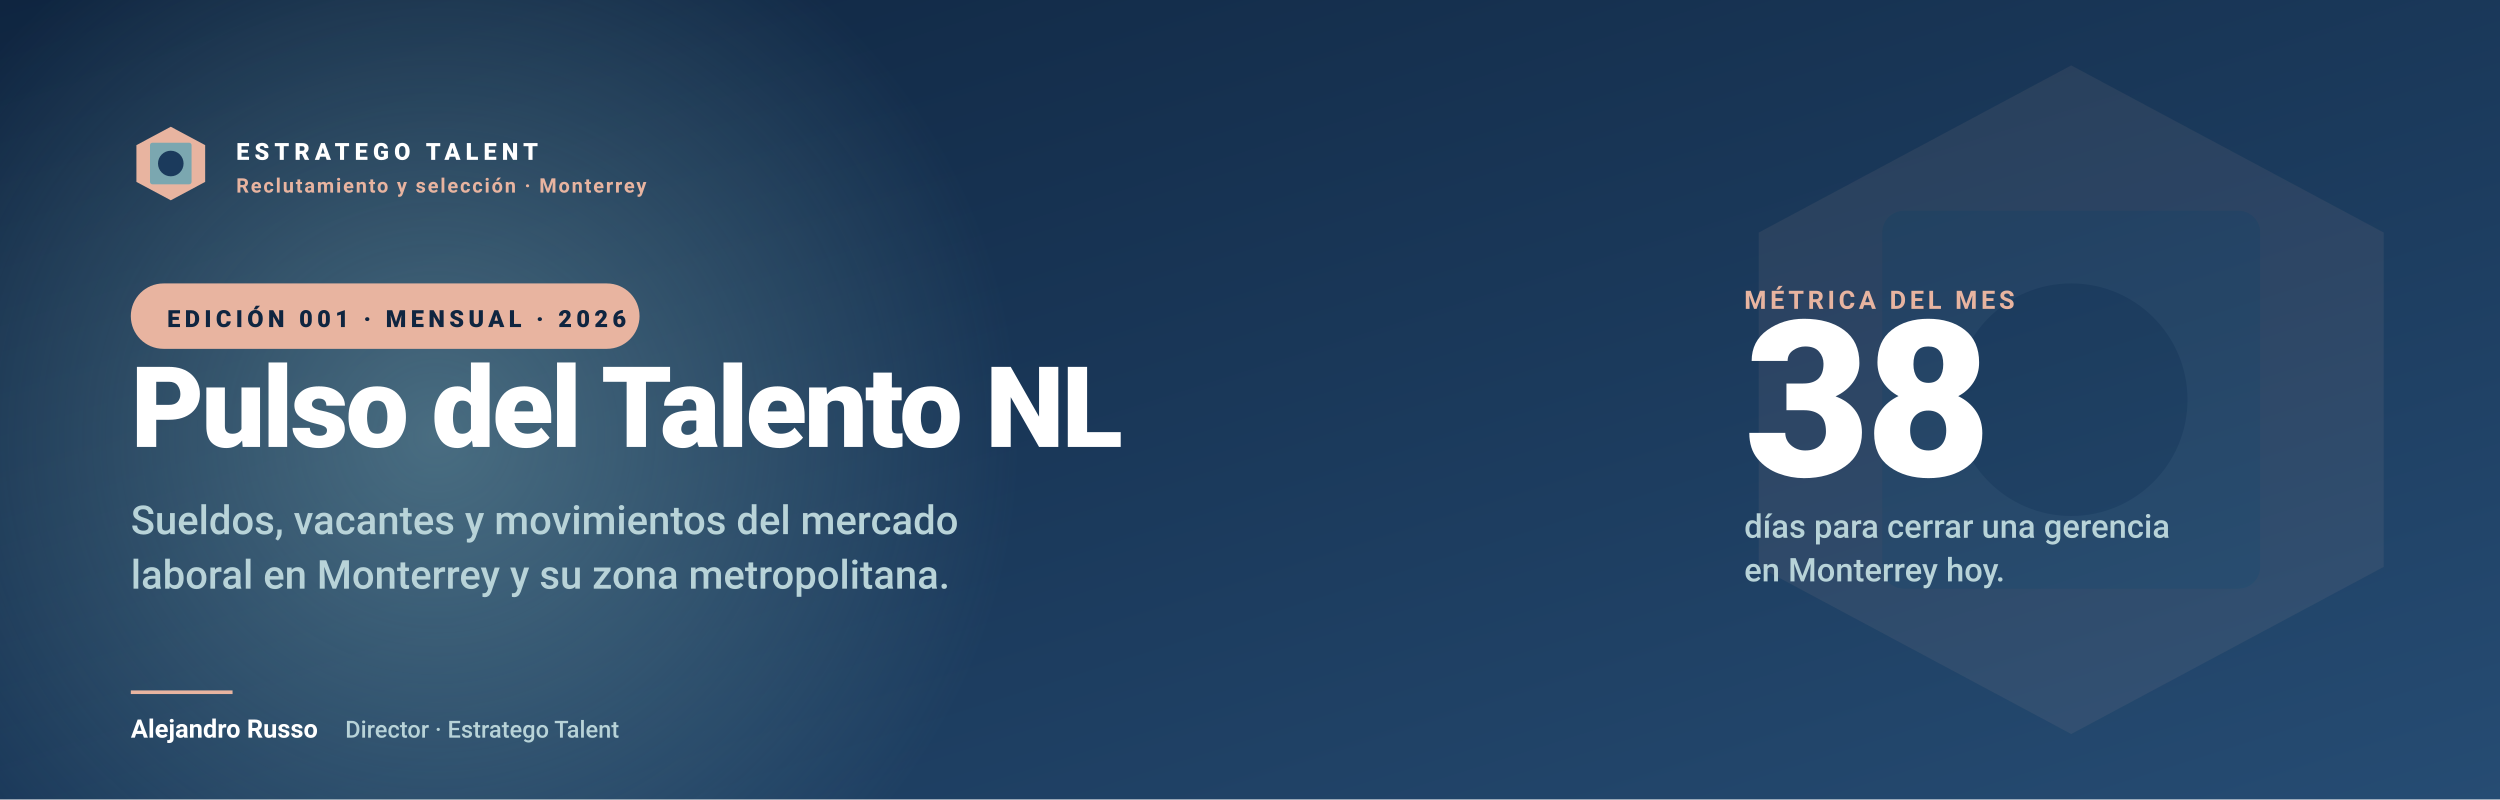
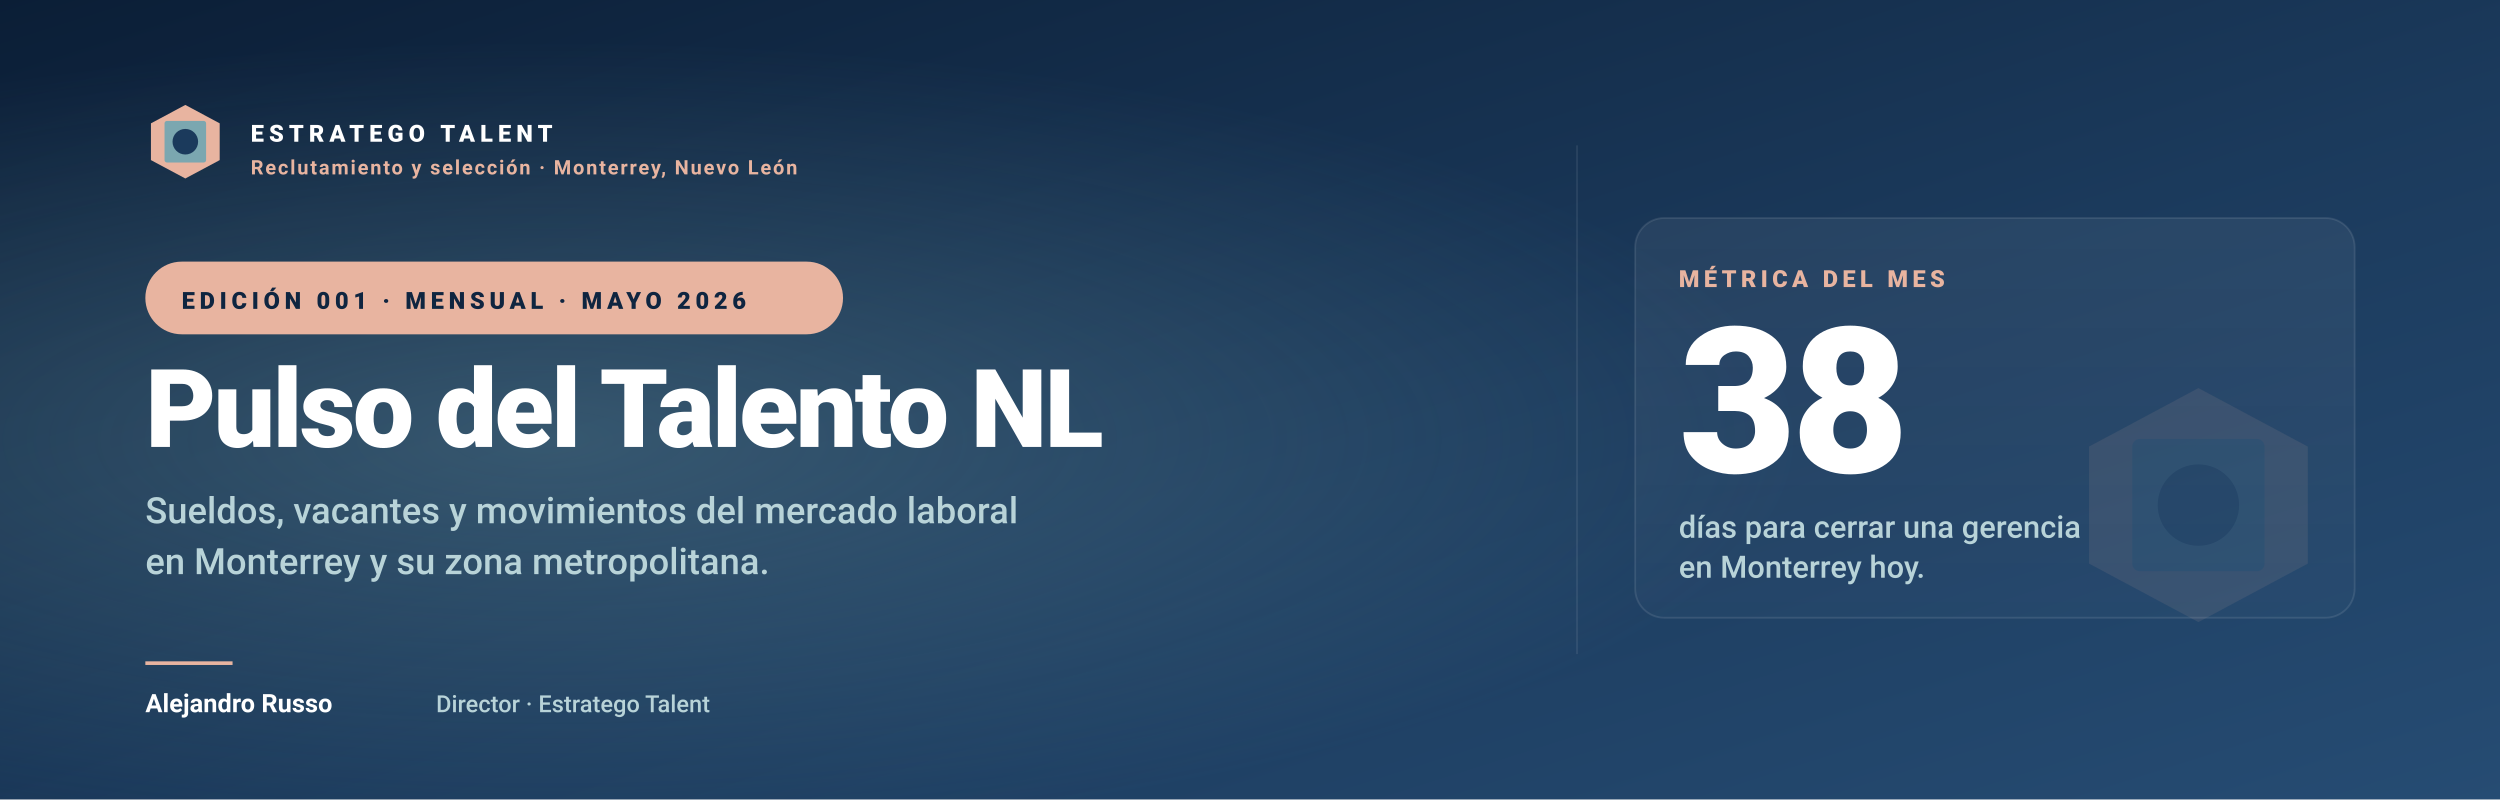
<svg xmlns="http://www.w3.org/2000/svg" width="1376" height="440" viewBox="0 0 1376 440" font-family="Plus Jakarta Sans, -apple-system, BlinkMacSystemFont, Segoe UI, Roboto, sans-serif">
  <defs>
-     <linearGradient id="bg" x1="0" y1="0" x2="1" y2="1">
-       <stop offset="0%" stop-color="#0F2540" />
+     <linearGradient id="bgPrimary" x1="0" y1="0" x2="1" y2="1">
+       <stop offset="0%" stop-color="#0B1E36" />
      <stop offset="55%" stop-color="#1B3A5C" />
      <stop offset="100%" stop-color="#264C73" />
    </linearGradient>
-     <radialGradient id="glow" cx="50%" cy="50%" r="50%">
-       <stop offset="0%" stop-color="#7BA7B0" stop-opacity="0.5" />
+     <radialGradient id="glow" cx="22%" cy="55%" r="50%">
+       <stop offset="0%" stop-color="#7BA7B0" stop-opacity="0.32" />
      <stop offset="100%" stop-color="#7BA7B0" stop-opacity="0" />
    </radialGradient>
+     <linearGradient id="bgCallout" x1="0" y1="0" x2="0" y2="1">
+       <stop offset="0%" stop-color="#FFFFFF" stop-opacity="0.06" />
+       <stop offset="100%" stop-color="#FFFFFF" stop-opacity="0.02" />
+     </linearGradient>
    <symbol id="estratego-logo" viewBox="0 0 100 100">
      <polygon points="50,4 93,27 93,73 50,96 7,73 7,27" fill="#E8B4A0" />
      <rect x="24" y="24" width="52" height="52" fill="#7BA7B0" rx="3" />
      <circle cx="50" cy="50" r="16" fill="#1B3A5C" />
    </symbol>
  </defs>
-   <rect width="1376" height="440" fill="url(#bg)" />
-   <circle cx="240" cy="240" r="320" fill="url(#glow)" />
-   <use href="#estratego-logo" x="940" y="20" width="400" height="400" opacity="0.08" />
-   <g transform="translate(72,68)">
-     <use href="#estratego-logo" x="0" y="0" width="44" height="44" />
-     <text x="58" y="20" fill="#FFFFFF" font-size="13" font-weight="800" letter-spacing="2.8">ESTRATEGO TALENT</text>
-     <text x="58" y="38" fill="#E8B4A0" font-size="11" font-weight="600" letter-spacing="1">Reclutamiento y selección · Monterrey</text>
-   </g>
-   <g transform="translate(72,156)">
-     <rect x="0" y="0" width="280" height="36" rx="18" fill="#E8B4A0" />
-     <text x="20" y="24" fill="#0F2540" font-size="13" font-weight="800" letter-spacing="2.4">EDICIÓN 001 · MENSUAL · 2026</text>
-   </g>
-   <text x="72" y="246" fill="#FFFFFF" font-size="62" font-weight="800" letter-spacing="-1.5">Pulso del Talento NL</text>
-   <text x="72" y="294" fill="#B8D3D8" font-size="22" font-weight="500">Sueldos, vacantes y movimientos del mercado</text>
-   <text x="72" y="324" fill="#B8D3D8" font-size="22" font-weight="500">laboral en Monterrey y su zona metropolitana.</text>
-   <g transform="translate(72,380)">
-     <rect x="0" y="0" width="56" height="2" fill="#E8B4A0" />
-     <text x="0" y="26" fill="#FFFFFF" font-size="14" font-weight="700">Alejandro Russo</text>
-     <text x="118" y="26" fill="#B8D3D8" font-size="13" font-weight="500">Director · Estratego Talent</text>
-   </g>
-   <g transform="translate(960,170)">
-     <text x="0" y="0" fill="#E8B4A0" font-size="14" font-weight="700" letter-spacing="2">MÉTRICA DEL MES</text>
-     <text x="0" y="92" fill="#FFFFFF" font-size="120" font-weight="800" letter-spacing="-3">38</text>
-     <text x="0" y="126" fill="#B8D3D8" font-size="18" font-weight="500">días para cerrar una gerencia</text>
-     <text x="0" y="150" fill="#B8D3D8" font-size="18" font-weight="500">en Monterrey hoy.</text>
-   </g>
+   <rect width="1376" height="440" fill="url(#bgPrimary)" />
+   <rect width="1376" height="440" fill="url(#glow)" />
+   <line x1="868" y1="80" x2="868" y2="360" stroke="#FFFFFF" stroke-opacity="0.08" stroke-width="1" />
+   <use href="#estratego-logo" x="80" y="56" width="44" height="44" />
+   <text x="138" y="78" fill="#FFFFFF" font-size="13" font-weight="800" letter-spacing="2.8">ESTRATEGO TALENT</text>
+   <text x="138" y="96" fill="#E8B4A0" font-size="11" font-weight="600" letter-spacing="1">Reclutamiento y selección · Monterrey, Nuevo León</text>
+   <rect x="80" y="144" width="384" height="40" rx="20" fill="#E8B4A0" />
+   <text x="100" y="170" fill="#0F2540" font-size="13" font-weight="800" letter-spacing="2.6">EDICIÓN 001  ·  MENSUAL  ·  MAYO 2026</text>
+   <text x="80" y="246" fill="#FFFFFF" font-size="60" font-weight="800" letter-spacing="-1.5">Pulso del Talento NL</text>
+   <text x="80" y="288" fill="#B8D3D8" font-size="20" font-weight="500">Sueldos, vacantes y movimientos del mercado laboral</text>
+   <text x="80" y="316" fill="#B8D3D8" font-size="20" font-weight="500">en Monterrey y su zona metropolitana.</text>
+   <rect x="80" y="364" width="48" height="2" fill="#E8B4A0" />
+   <text x="80" y="392" fill="#FFFFFF" font-size="14" font-weight="700">Alejandro Russo</text>
+   <text x="240" y="392" fill="#B8D3D8" font-size="13" font-weight="500">Director · Estratego Talent</text>
+   <rect x="900" y="120" rx="16" width="396" height="220" fill="url(#bgCallout)" stroke="#FFFFFF" stroke-opacity="0.10" stroke-width="1" />
+   <use href="#estratego-logo" x="1140" y="208" width="140" height="140" opacity="0.10" />
+   <text x="924" y="158" fill="#E8B4A0" font-size="13" font-weight="800" letter-spacing="2.4">MÉTRICA DEL MES</text>
+   <text x="924" y="260" fill="#FFFFFF" font-size="112" font-weight="800" letter-spacing="-3">38</text>
+   <text x="924" y="296" fill="#B8D3D8" font-size="17" font-weight="500">días para cerrar una gerencia</text>
+   <text x="924" y="318" fill="#B8D3D8" font-size="17" font-weight="500">en Monterrey hoy.</text>
</svg>
